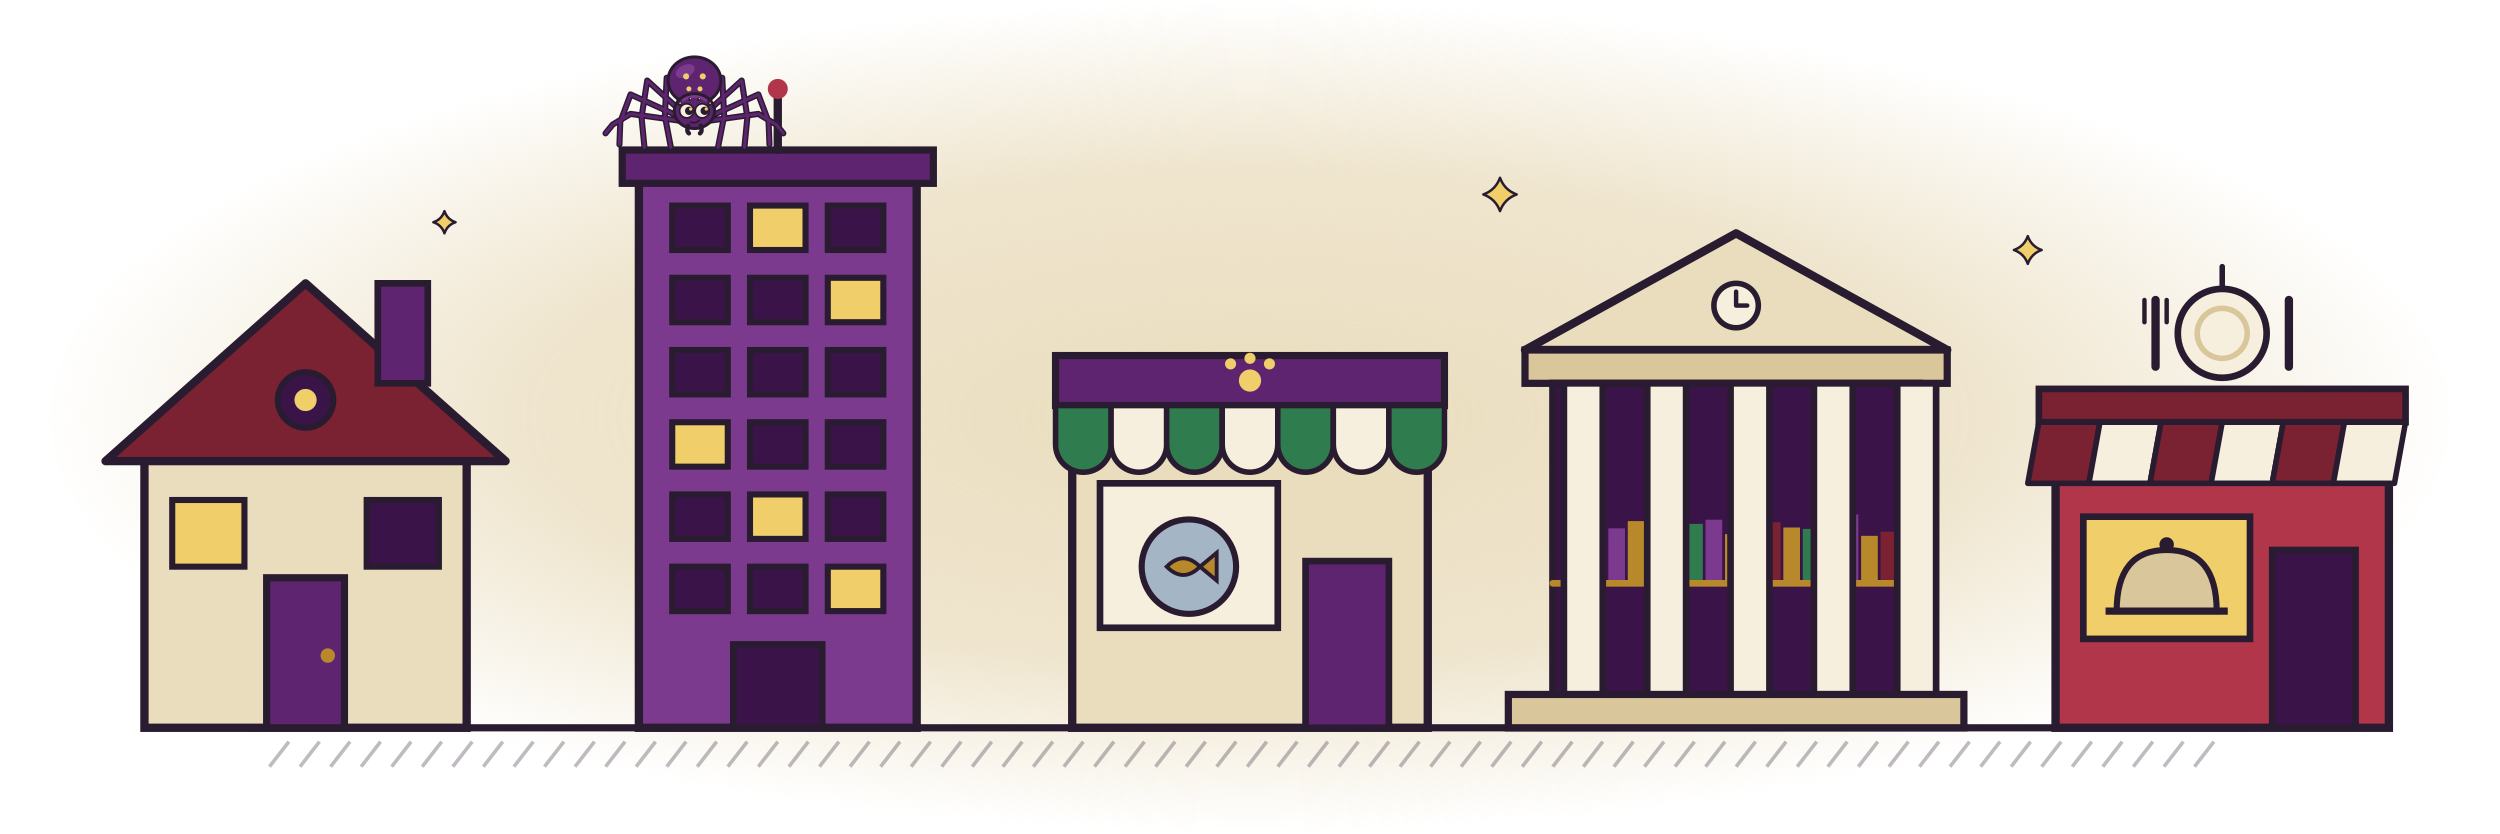
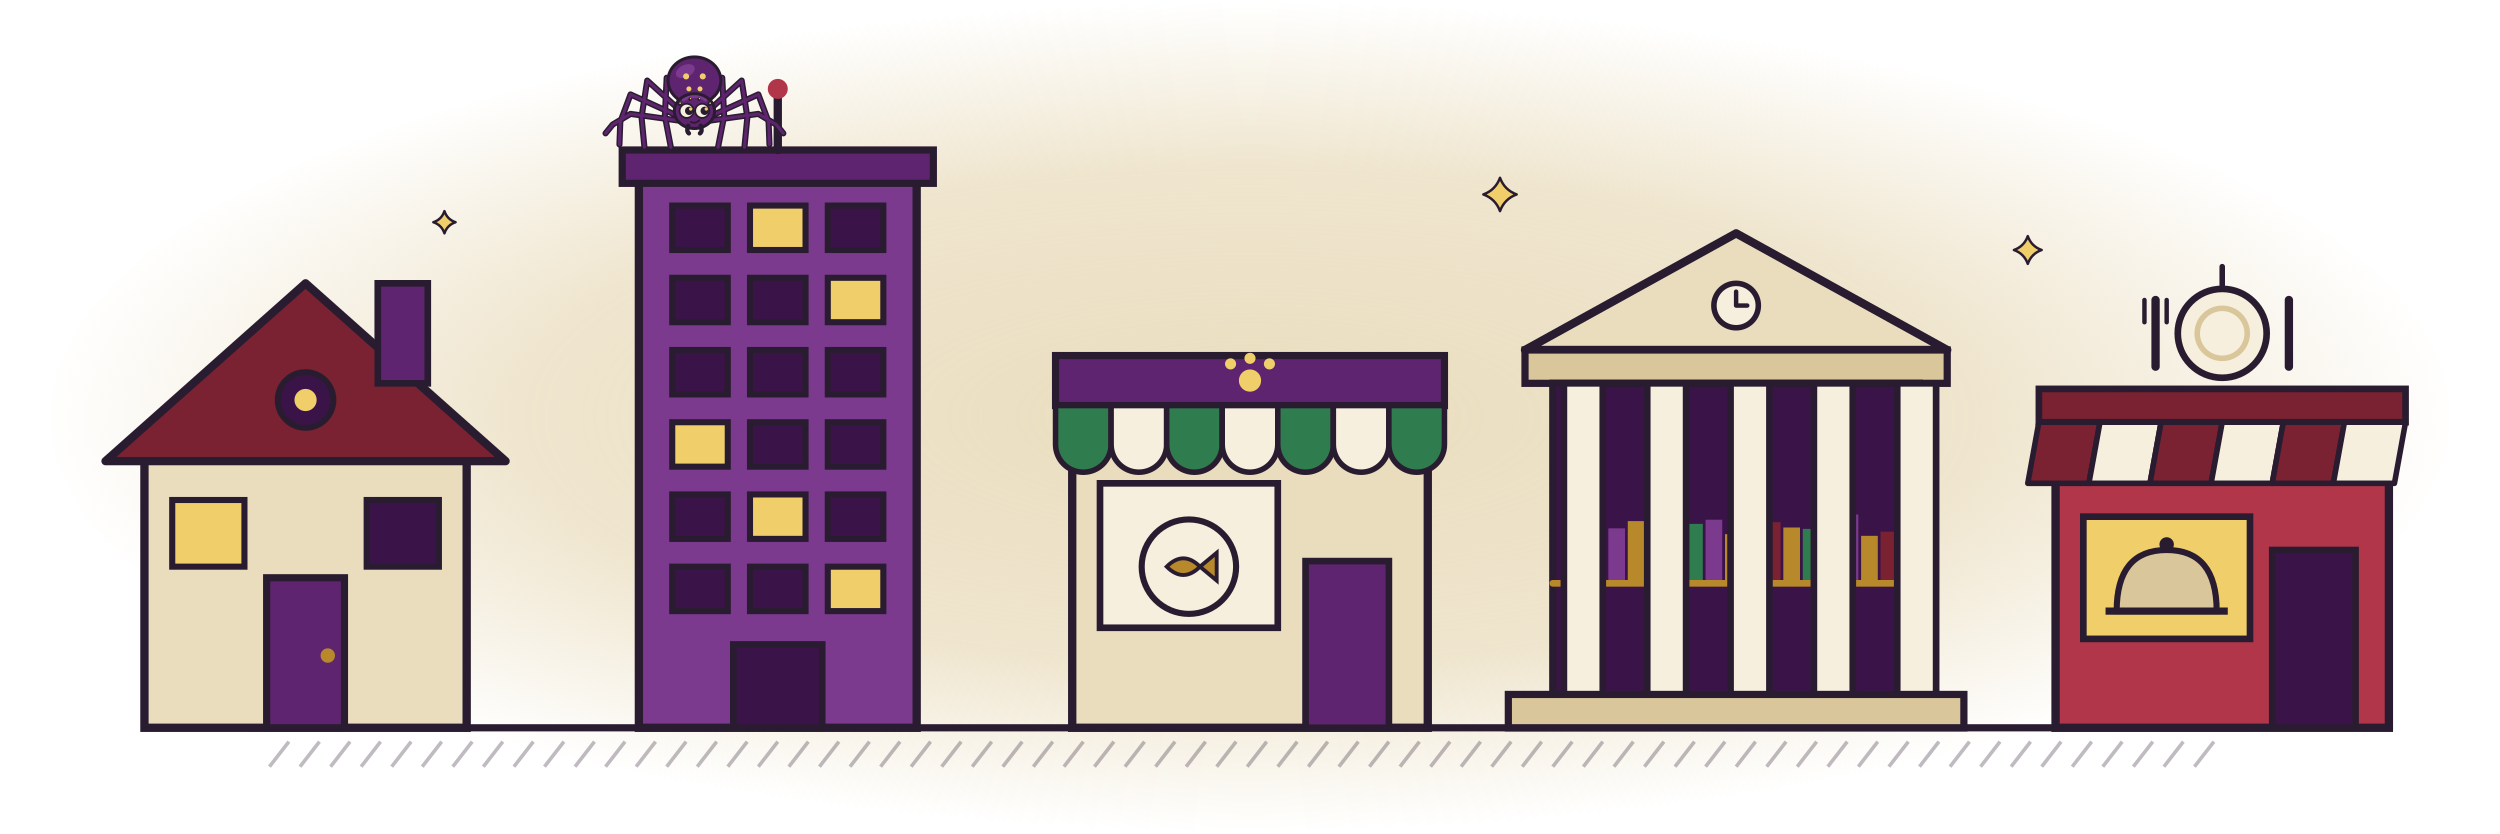
<svg xmlns="http://www.w3.org/2000/svg" viewBox="0 0 900 300" role="img" aria-label="Five tiny locations: a house, an office, a pet store, a library and a restaurant">
  <defs>
    <radialGradient id="chs-glow" cx="50%" cy="50%" r="50%">
      <stop offset="0" stop-color="#eaddbe" />
      <stop offset=".6" stop-color="#eaddbe" stop-opacity=".75" />
      <stop offset="1" stop-color="#eaddbe" stop-opacity="0" />
    </radialGradient>
  </defs>
  <ellipse cx="450" cy="150" rx="432" ry="150" fill="url(#chs-glow)" />
  <path d="M90 262H810" stroke="#2a1c30" stroke-width="2.6" stroke-linecap="round" />
  <path d="M104 267l-7 9M115 267l-7 9M126 267l-7 9M137 267l-7 9M148 267l-7 9M159 267l-7 9M170 267l-7 9M181 267l-7 9M192 267l-7 9M203 267l-7 9M214 267l-7 9M225 267l-7 9M236 267l-7 9M247 267l-7 9M258 267l-7 9M269 267l-7 9M280 267l-7 9M291 267l-7 9M302 267l-7 9M313 267l-7 9M324 267l-7 9M335 267l-7 9M346 267l-7 9M357 267l-7 9M368 267l-7 9M379 267l-7 9M390 267l-7 9M401 267l-7 9M412 267l-7 9M423 267l-7 9M434 267l-7 9M445 267l-7 9M456 267l-7 9M467 267l-7 9M478 267l-7 9M489 267l-7 9M500 267l-7 9M511 267l-7 9M522 267l-7 9M533 267l-7 9M544 267l-7 9M555 267l-7 9M566 267l-7 9M577 267l-7 9M588 267l-7 9M599 267l-7 9M610 267l-7 9M621 267l-7 9M632 267l-7 9M643 267l-7 9M654 267l-7 9M665 267l-7 9M676 267l-7 9M687 267l-7 9M698 267l-7 9M709 267l-7 9M720 267l-7 9M731 267l-7 9M742 267l-7 9M753 267l-7 9M764 267l-7 9M775 267l-7 9M786 267l-7 9M797 267l-7 9" stroke="#2a1c30" stroke-width="1.3" opacity=".3" />
  <rect x="52" y="162" width="116" height="100" fill="#eaddbe" stroke="#2a1c30" stroke-width="3" />
  <path d="M38 166L110 102L182 166Z" fill="#7a2231" stroke="#2a1c30" stroke-width="3" stroke-linejoin="round" />
  <rect x="136" y="102" width="18" height="36" fill="#5f2470" stroke="#2a1c30" stroke-width="2.4" />
  <rect x="96" y="208" width="28" height="54" fill="#5f2470" stroke="#2a1c30" stroke-width="2.6" />
  <circle cx="118" cy="236" r="2.6" fill="#b8892a" />
  <rect x="62" y="180" width="26" height="24" fill="#f0cf6b" stroke="#2a1c30" stroke-width="2.2" />
  <rect x="132" y="180" width="26" height="24" fill="#3a1348" stroke="#2a1c30" stroke-width="2.2" />
  <circle cx="110" cy="144" r="10" fill="#3a1348" stroke="#2a1c30" stroke-width="2.2" />
  <circle cx="110" cy="144" r="4" fill="#f0cf6b" />
  <rect x="230" y="62" width="100" height="200" fill="#7b3a8e" stroke="#2a1c30" stroke-width="3" />
  <rect x="224" y="54" width="112" height="12" fill="#5f2470" stroke="#2a1c30" stroke-width="2.6" />
  <rect x="242" y="74" width="20" height="16" fill="#3a1348" stroke="#2a1c30" stroke-width="2.2" />
  <rect x="270" y="74" width="20" height="16" fill="#f0cf6b" stroke="#2a1c30" stroke-width="2.2" />
  <rect x="298" y="74" width="20" height="16" fill="#3a1348" stroke="#2a1c30" stroke-width="2.2" />
  <rect x="242" y="100" width="20" height="16" fill="#3a1348" stroke="#2a1c30" stroke-width="2.2" />
  <rect x="270" y="100" width="20" height="16" fill="#3a1348" stroke="#2a1c30" stroke-width="2.2" />
  <rect x="298" y="100" width="20" height="16" fill="#f0cf6b" stroke="#2a1c30" stroke-width="2.2" />
  <rect x="242" y="126" width="20" height="16" fill="#3a1348" stroke="#2a1c30" stroke-width="2.2" />
  <rect x="270" y="126" width="20" height="16" fill="#3a1348" stroke="#2a1c30" stroke-width="2.2" />
  <rect x="298" y="126" width="20" height="16" fill="#3a1348" stroke="#2a1c30" stroke-width="2.2" />
  <rect x="242" y="152" width="20" height="16" fill="#f0cf6b" stroke="#2a1c30" stroke-width="2.2" />
  <rect x="270" y="152" width="20" height="16" fill="#3a1348" stroke="#2a1c30" stroke-width="2.2" />
  <rect x="298" y="152" width="20" height="16" fill="#3a1348" stroke="#2a1c30" stroke-width="2.2" />
  <rect x="242" y="178" width="20" height="16" fill="#3a1348" stroke="#2a1c30" stroke-width="2.2" />
  <rect x="270" y="178" width="20" height="16" fill="#f0cf6b" stroke="#2a1c30" stroke-width="2.2" />
  <rect x="298" y="178" width="20" height="16" fill="#3a1348" stroke="#2a1c30" stroke-width="2.2" />
  <rect x="242" y="204" width="20" height="16" fill="#3a1348" stroke="#2a1c30" stroke-width="2.2" />
  <rect x="270" y="204" width="20" height="16" fill="#3a1348" stroke="#2a1c30" stroke-width="2.2" />
  <rect x="298" y="204" width="20" height="16" fill="#f0cf6b" stroke="#2a1c30" stroke-width="2.2" />
  <rect x="264" y="232" width="32" height="30" fill="#3a1348" stroke="#2a1c30" stroke-width="2.4" />
  <path d="M280 54v-20" stroke="#2a1c30" stroke-width="3" fill="none" stroke-linecap="round" stroke-linejoin="round" />
  <circle cx="280" cy="32" r="3.6" fill="#b2364a" />
  <rect x="386" y="142" width="128" height="120" fill="#eaddbe" stroke="#2a1c30" stroke-width="3" />
  <rect x="380" y="128" width="140" height="18" fill="#5f2470" stroke="#2a1c30" stroke-width="2.6" />
  <path d="M380 146h20v14a10 10 0 0 1 -20 0z" fill="#2f7d4f" stroke="#2a1c30" stroke-width="2" />
  <path d="M400 146h20v14a10 10 0 0 1 -20 0z" fill="#f6efdd" stroke="#2a1c30" stroke-width="2" />
  <path d="M420 146h20v14a10 10 0 0 1 -20 0z" fill="#2f7d4f" stroke="#2a1c30" stroke-width="2" />
  <path d="M440 146h20v14a10 10 0 0 1 -20 0z" fill="#f6efdd" stroke="#2a1c30" stroke-width="2" />
  <path d="M460 146h20v14a10 10 0 0 1 -20 0z" fill="#2f7d4f" stroke="#2a1c30" stroke-width="2" />
  <path d="M480 146h20v14a10 10 0 0 1 -20 0z" fill="#f6efdd" stroke="#2a1c30" stroke-width="2" />
  <path d="M500 146h20v14a10 10 0 0 1 -20 0z" fill="#2f7d4f" stroke="#2a1c30" stroke-width="2" />
  <rect x="396" y="174" width="64" height="52" fill="#f6efdd" stroke="#2a1c30" stroke-width="2.4" />
-   <circle cx="428" cy="204" r="17" fill="#6f90b8" fill-opacity=".6" stroke="#2a1c30" stroke-width="2.2" />
+   <circle cx="428" cy="204" r="17" fill="#f6efdd" fill-opacity=".8" stroke="#2a1c30" stroke-width="2.2" />
  <path d="M420 204q6 -6 12 0q-6 6 -12 0zM432 204l6 -5v10z" fill="#b8892a" stroke="#2a1c30" stroke-width="1.4" />
  <rect x="470" y="202" width="30" height="60" fill="#5f2470" stroke="#2a1c30" stroke-width="2.4" />
  <path d="M440 152q0 -10 8 -10q8 0 8 10" fill="none" stroke="#2a1c30" stroke-width="0" />
  <circle cx="450" cy="137" r="4" fill="#f0cf6b" />
  <circle cx="443" cy="131" r="2" fill="#f0cf6b" />
  <circle cx="450" cy="129" r="2" fill="#f0cf6b" />
  <circle cx="457" cy="131" r="2" fill="#f0cf6b" />
  <path d="M549 126L625 84L701 126Z" fill="#eaddbe" stroke="#2a1c30" stroke-width="3" stroke-linejoin="round" />
  <rect x="549" y="126" width="152" height="12" fill="#d9c69a" stroke="#2a1c30" stroke-width="2.6" />
  <rect x="559" y="138" width="132" height="112" fill="#3a1348" stroke="#2a1c30" stroke-width="2.6" />
  <rect x="565" y="191.6" width="6" height="18.4" fill="#2f7d4f" />
  <rect x="572" y="185.3" width="6" height="24.7" fill="#7b3a8e" />
  <rect x="579" y="190.2" width="6" height="19.8" fill="#7b3a8e" />
  <rect x="586" y="187.6" width="6" height="22.4" fill="#b8892a" />
  <rect x="593" y="193.7" width="6" height="16.3" fill="#7b3a8e" />
  <rect x="600" y="192.4" width="6" height="17.6" fill="#7b3a8e" />
  <rect x="607" y="188.6" width="6" height="21.4" fill="#2f7d4f" />
  <rect x="614" y="187.1" width="6" height="22.9" fill="#7b3a8e" />
  <rect x="621" y="192.3" width="6" height="17.7" fill="#b8892a" />
  <rect x="628" y="191.2" width="6" height="18.8" fill="#b8892a" />
  <rect x="635" y="188" width="6" height="22" fill="#7a2231" />
  <rect x="642" y="189.9" width="6" height="20.1" fill="#b8892a" />
  <rect x="649" y="190.4" width="6" height="19.6" fill="#2f7d4f" />
  <rect x="656" y="186.2" width="6" height="23.8" fill="#7b3a8e" />
  <rect x="663" y="185.2" width="6" height="24.8" fill="#7b3a8e" />
  <rect x="670" y="192.9" width="6" height="17.1" fill="#b8892a" />
  <rect x="677" y="191.4" width="6" height="18.6" fill="#7a2231" />
  <rect x="684" y="192.2" width="6" height="17.8" fill="#b8892a" />
  <path d="M559 210h132" stroke="#b8892a" stroke-width="2.4" fill="none" stroke-linecap="round" stroke-linejoin="round" />
  <rect x="563" y="138" width="14" height="112" fill="#f6efdd" stroke="#2a1c30" stroke-width="2.4" />
  <rect x="593" y="138" width="14" height="112" fill="#f6efdd" stroke="#2a1c30" stroke-width="2.4" />
  <rect x="623" y="138" width="14" height="112" fill="#f6efdd" stroke="#2a1c30" stroke-width="2.4" />
  <rect x="653" y="138" width="14" height="112" fill="#f6efdd" stroke="#2a1c30" stroke-width="2.4" />
  <rect x="683" y="138" width="14" height="112" fill="#f6efdd" stroke="#2a1c30" stroke-width="2.4" />
  <rect x="543" y="250" width="164" height="12" fill="#d9c69a" stroke="#2a1c30" stroke-width="2.6" />
  <circle cx="625" cy="110" r="8" fill="#f6efdd" stroke="#2a1c30" stroke-width="2" />
  <path d="M625 110v-5M625 110h4" stroke="#2a1c30" stroke-width="1.6" fill="none" stroke-linecap="round" stroke-linejoin="round" />
  <rect x="740" y="144" width="120" height="118" fill="#b2364a" stroke="#2a1c30" stroke-width="3" />
  <rect x="734" y="140" width="132" height="12" fill="#7a2231" stroke="#2a1c30" stroke-width="2.4" />
  <path d="M734 152h22l-4 22h-22z" fill="#7a2231" stroke="#2a1c30" stroke-width="2" stroke-linejoin="round" />
  <path d="M756 152h22l-4 22h-22z" fill="#f6efdd" stroke="#2a1c30" stroke-width="2" stroke-linejoin="round" />
  <path d="M778 152h22l-4 22h-22z" fill="#7a2231" stroke="#2a1c30" stroke-width="2" stroke-linejoin="round" />
  <path d="M800 152h22l-4 22h-22z" fill="#f6efdd" stroke="#2a1c30" stroke-width="2" stroke-linejoin="round" />
  <path d="M822 152h22l-4 22h-22z" fill="#7a2231" stroke="#2a1c30" stroke-width="2" stroke-linejoin="round" />
  <path d="M844 152h22l-4 22h-22z" fill="#f6efdd" stroke="#2a1c30" stroke-width="2" stroke-linejoin="round" />
  <rect x="750" y="186" width="60" height="44" fill="#f0cf6b" stroke="#2a1c30" stroke-width="2.4" />
  <path d="M762 220q0 -22 18 -22t18 22z" fill="#d9c69a" stroke="#2a1c30" stroke-width="2.2" />
  <circle cx="780" cy="196" r="2.6" fill="#2a1c30" />
  <path d="M758 220h44" stroke="#2a1c30" stroke-width="2.6" />
  <rect x="818" y="198" width="30" height="64" fill="#3a1348" stroke="#2a1c30" stroke-width="2.4" />
  <circle cx="800" cy="120" r="16" fill="#f6efdd" stroke="#2a1c30" stroke-width="2.4" />
  <circle cx="800" cy="120" r="9" fill="none" stroke="#d9c69a" stroke-width="2" />
  <path d="M776 108v24M824 108v24" stroke="#2a1c30" stroke-width="3" fill="none" stroke-linecap="round" stroke-linejoin="round" />
  <path d="M772 108v8M780 108v8" stroke="#2a1c30" stroke-width="1.6" fill="none" stroke-linecap="round" stroke-linejoin="round" />
  <path d="M800 104v-8" stroke="#2a1c30" stroke-width="2" fill="none" stroke-linecap="round" stroke-linejoin="round" />
  <g transform="translate(250 40) scale(0.5 0.5)">
    <path d="M9 -6L20 -24L21.4 3.5L17 26M12 -2L34 -22L38.1 4.4L36 26M13 3L46 -12L53.4 7.8L54 24M10 7L46 2L58.9 9.7L64 16M-9 -6L-20 -24L-21.3 3.5L-17 26M-12 -2L-34 -22L-38.1 4.4L-36 26M-13 3L-46 -12L-53.4 7.8L-54 24M-10 7L-46 2L-58.9 9.7L-64 16" stroke="#2a1c30" stroke-width="4.4" fill="none" stroke-linecap="round" stroke-linejoin="round" />
    <path d="M9 -6L20 -24L21.4 3.5L17 26M12 -2L34 -22L38.1 4.4L36 26M13 3L46 -12L53.4 7.8L54 24M10 7L46 2L58.9 9.7L64 16M-9 -6L-20 -24L-21.3 3.5L-17 26M-12 -2L-34 -22L-38.1 4.4L-36 26M-13 3L-46 -12L-53.4 7.8L-54 24M-10 7L-46 2L-58.9 9.7L-64 16" stroke="#5f2470" stroke-width="2.2" fill="none" stroke-linecap="round" stroke-linejoin="round" />
    <ellipse cx="0" cy="-22" rx="19" ry="17" fill="#5f2470" stroke="#2a1c30" stroke-width="2.2" />
    <ellipse cx="-6.6" cy="-28.8" rx="7.2" ry="4.4" fill="#7b3a8e" transform="rotate(-25 -6.6 -28.8)" />
    <g fill="#f0cf6b">
      <circle cx="-6" cy="-25" r="2.2" />
      <circle cx="6" cy="-25" r="2.2" />
      <circle cx="-4" cy="-16" r="1.8" />
      <circle cx="4" cy="-16" r="1.8" />
    </g>
    <ellipse cx="0" cy="0" rx="14.5" ry="12.5" fill="#5f2470" stroke="#2a1c30" stroke-width="2.2" />
    <path d="M-8 -8q8 -5 16 0" stroke="#7b3a8e" stroke-width="2" fill="none" stroke-linecap="round" />
    <path d="M-4.5 10.5q-1.5 4 0.5 5.5M4.5 10.5q1.5 4 -0.5 5.5" stroke="#2a1c30" stroke-width="3.2" fill="none" stroke-linecap="round" />
    <circle cx="-10.8" cy="-5.2" r="1.6" fill="#2a1c30" />
    <circle cx="-10.3" cy="-5.7" r="0.6" fill="#f0cf6b" />
    <circle cx="10.8" cy="-5.2" r="1.6" fill="#2a1c30" />
    <circle cx="11.3" cy="-5.7" r="0.6" fill="#f0cf6b" />
    <circle cx="-3.2" cy="-8.6" r="1.2" fill="#2a1c30" />
    <circle cx="-2.8" cy="-9" r="0.5" fill="#f0cf6b" />
    <circle cx="3.2" cy="-8.6" r="1.2" fill="#2a1c30" />
    <circle cx="3.6" cy="-9" r="0.5" fill="#f0cf6b" />
    <circle cx="-5.6" cy="-0.2" r="5.1" fill="#f6efdd" stroke="#2a1c30" stroke-width="1.3" />
    <circle cx="-3.8" cy="-0.2" r="3" fill="#2a1c30" />
    <circle cx="-2.7" cy="-1.5" r="1.2" fill="#f0cf6b" />
    <circle cx="5.6" cy="-0.2" r="5.1" fill="#f6efdd" stroke="#2a1c30" stroke-width="1.3" />
    <circle cx="7.4" cy="-0.2" r="3" fill="#2a1c30" />
    <circle cx="8.5" cy="-1.5" r="1.2" fill="#f0cf6b" />
    <path d="M-2.5 7.8q3 1.6 6-1.2" stroke="#2a1c30" stroke-width="1.4" fill="none" stroke-linecap="round" />
  </g>
  <path d="M540 64Q541.6 68.4 546 70Q541.6 71.6 540 76Q538.4 71.6 534 70Q538.4 68.4 540 64z" fill="#f0cf6b" stroke="#2a1c30" stroke-width="0.9" stroke-linejoin="round" />
  <path d="M160 76Q161 79 164 80Q161 81 160 84Q159 81 156 80Q159 79 160 76z" fill="#f0cf6b" stroke="#2a1c30" stroke-width="0.9" stroke-linejoin="round" />
  <path d="M730 85Q731.3 88.7 735 90Q731.3 91.3 730 95Q728.7 91.3 725 90Q728.7 88.7 730 85z" fill="#f0cf6b" stroke="#2a1c30" stroke-width="0.9" stroke-linejoin="round" />
</svg>
